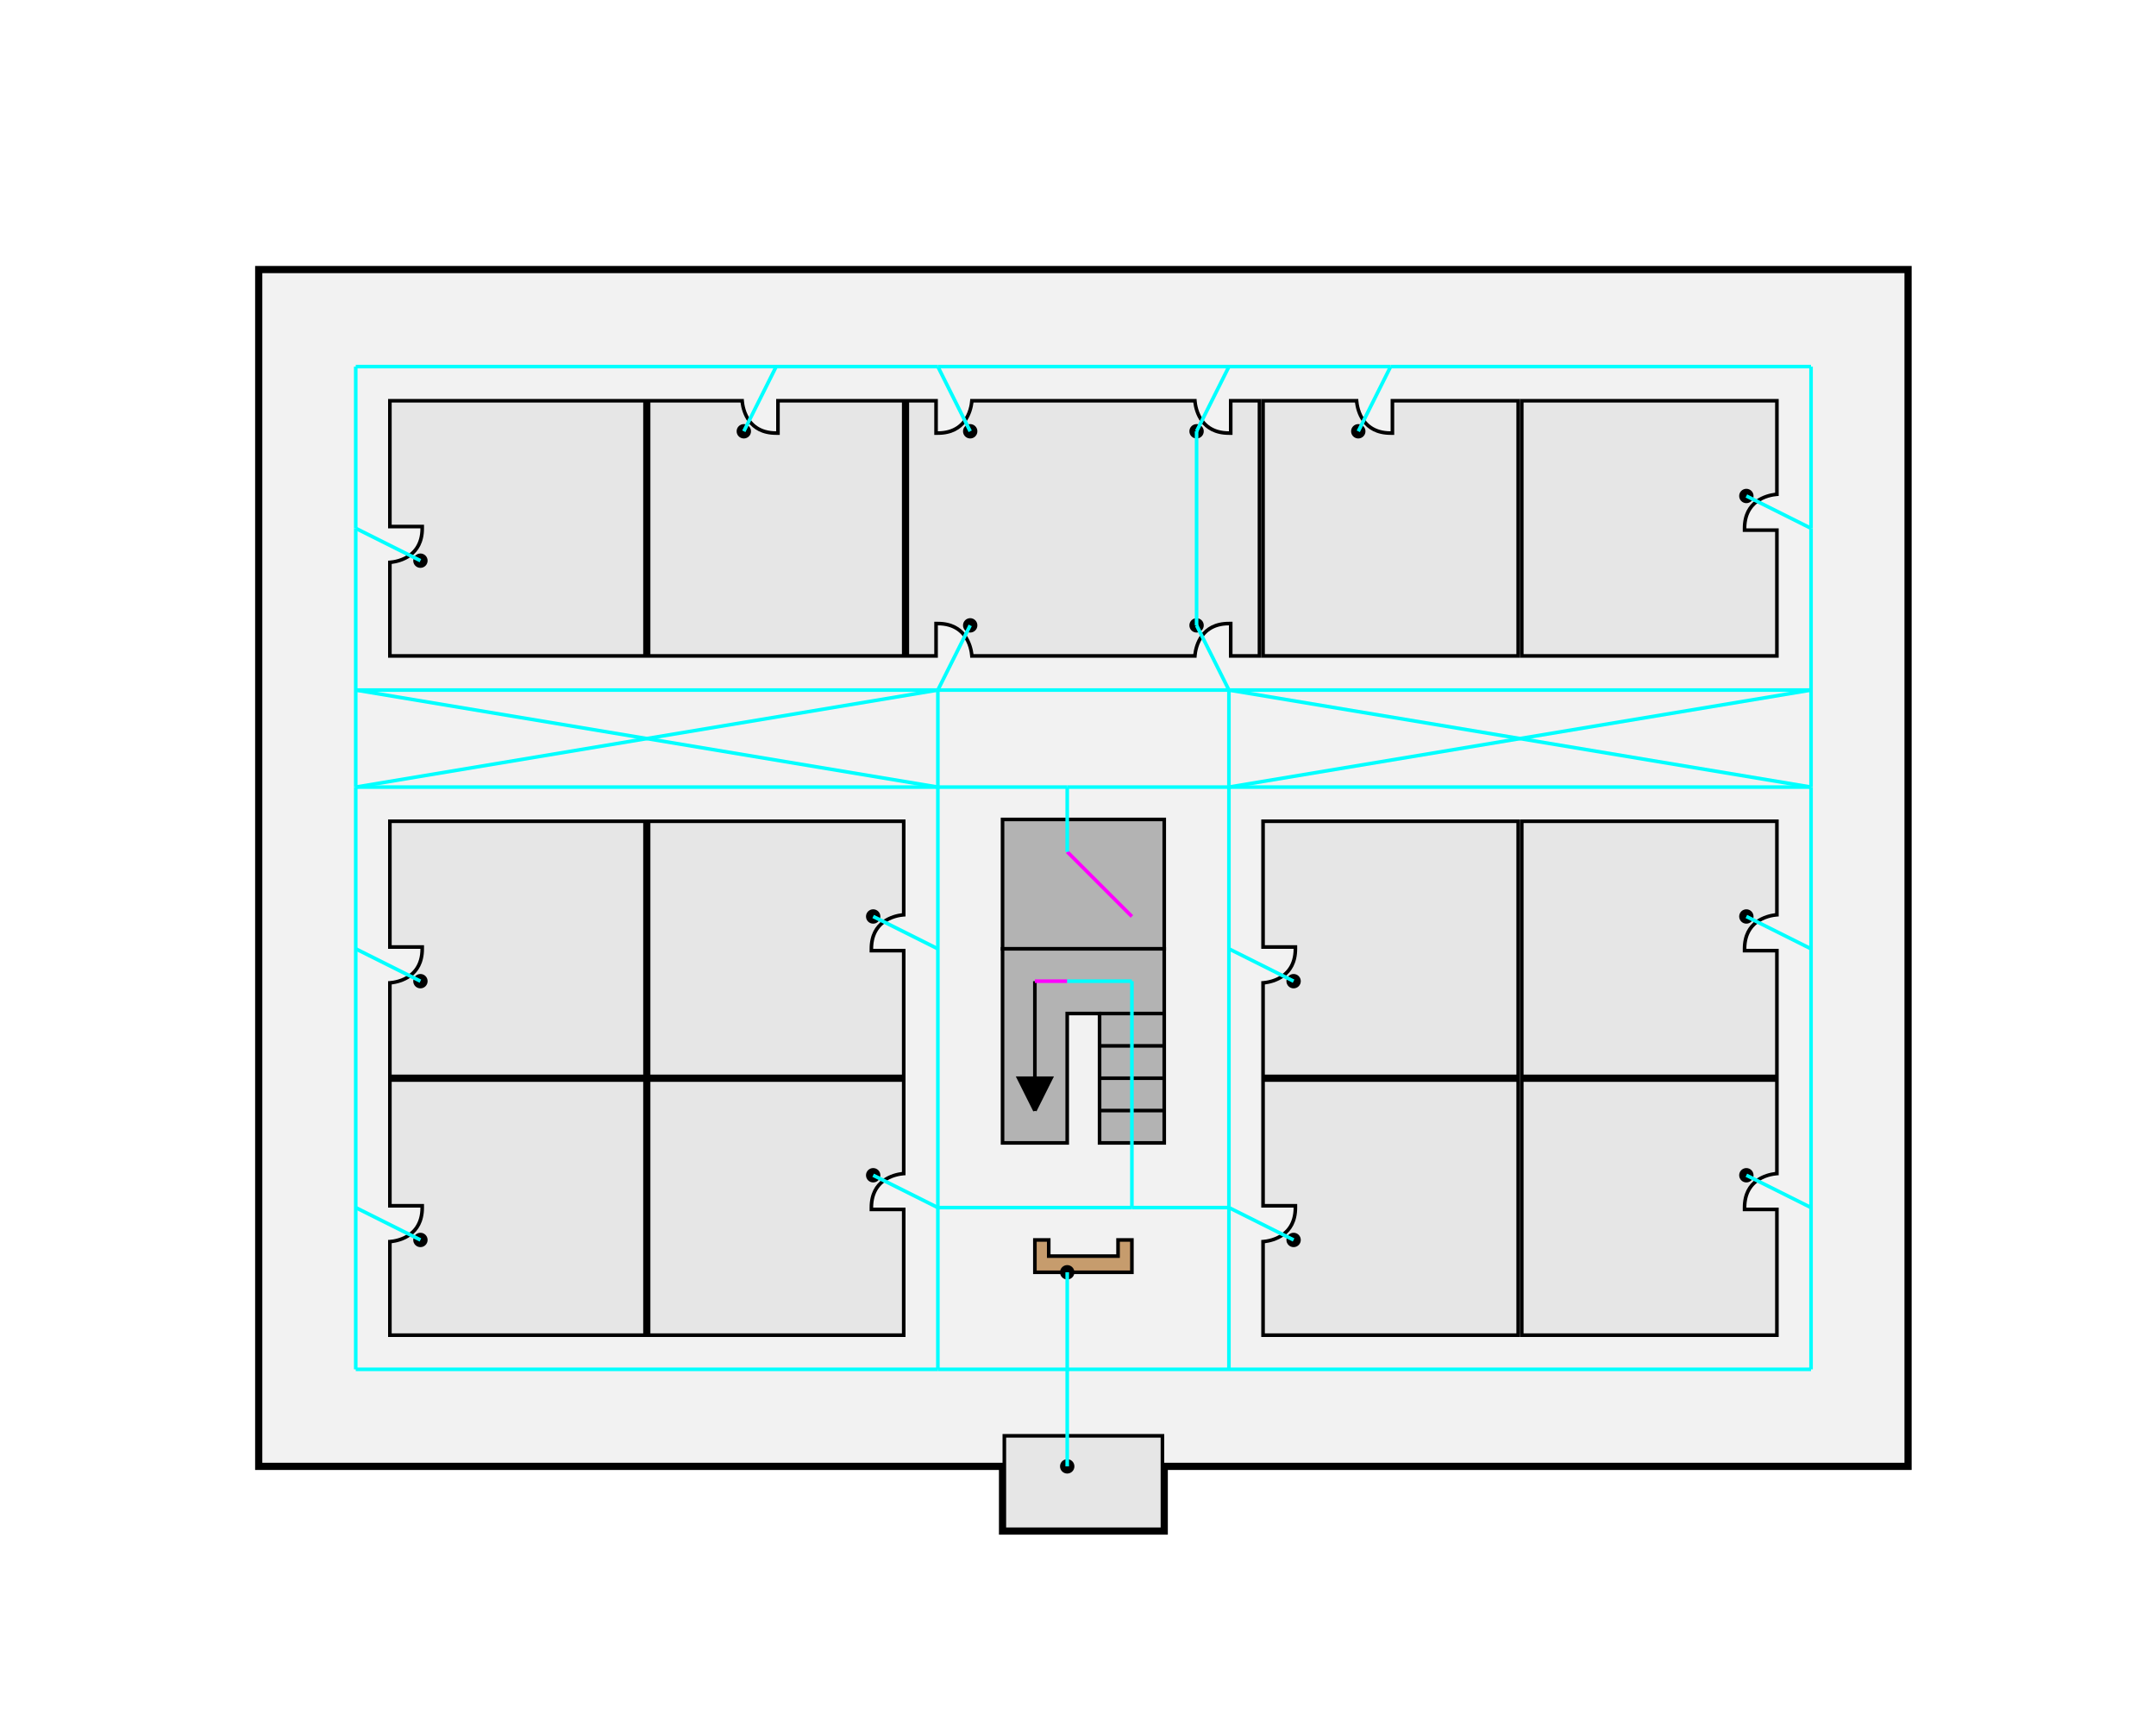
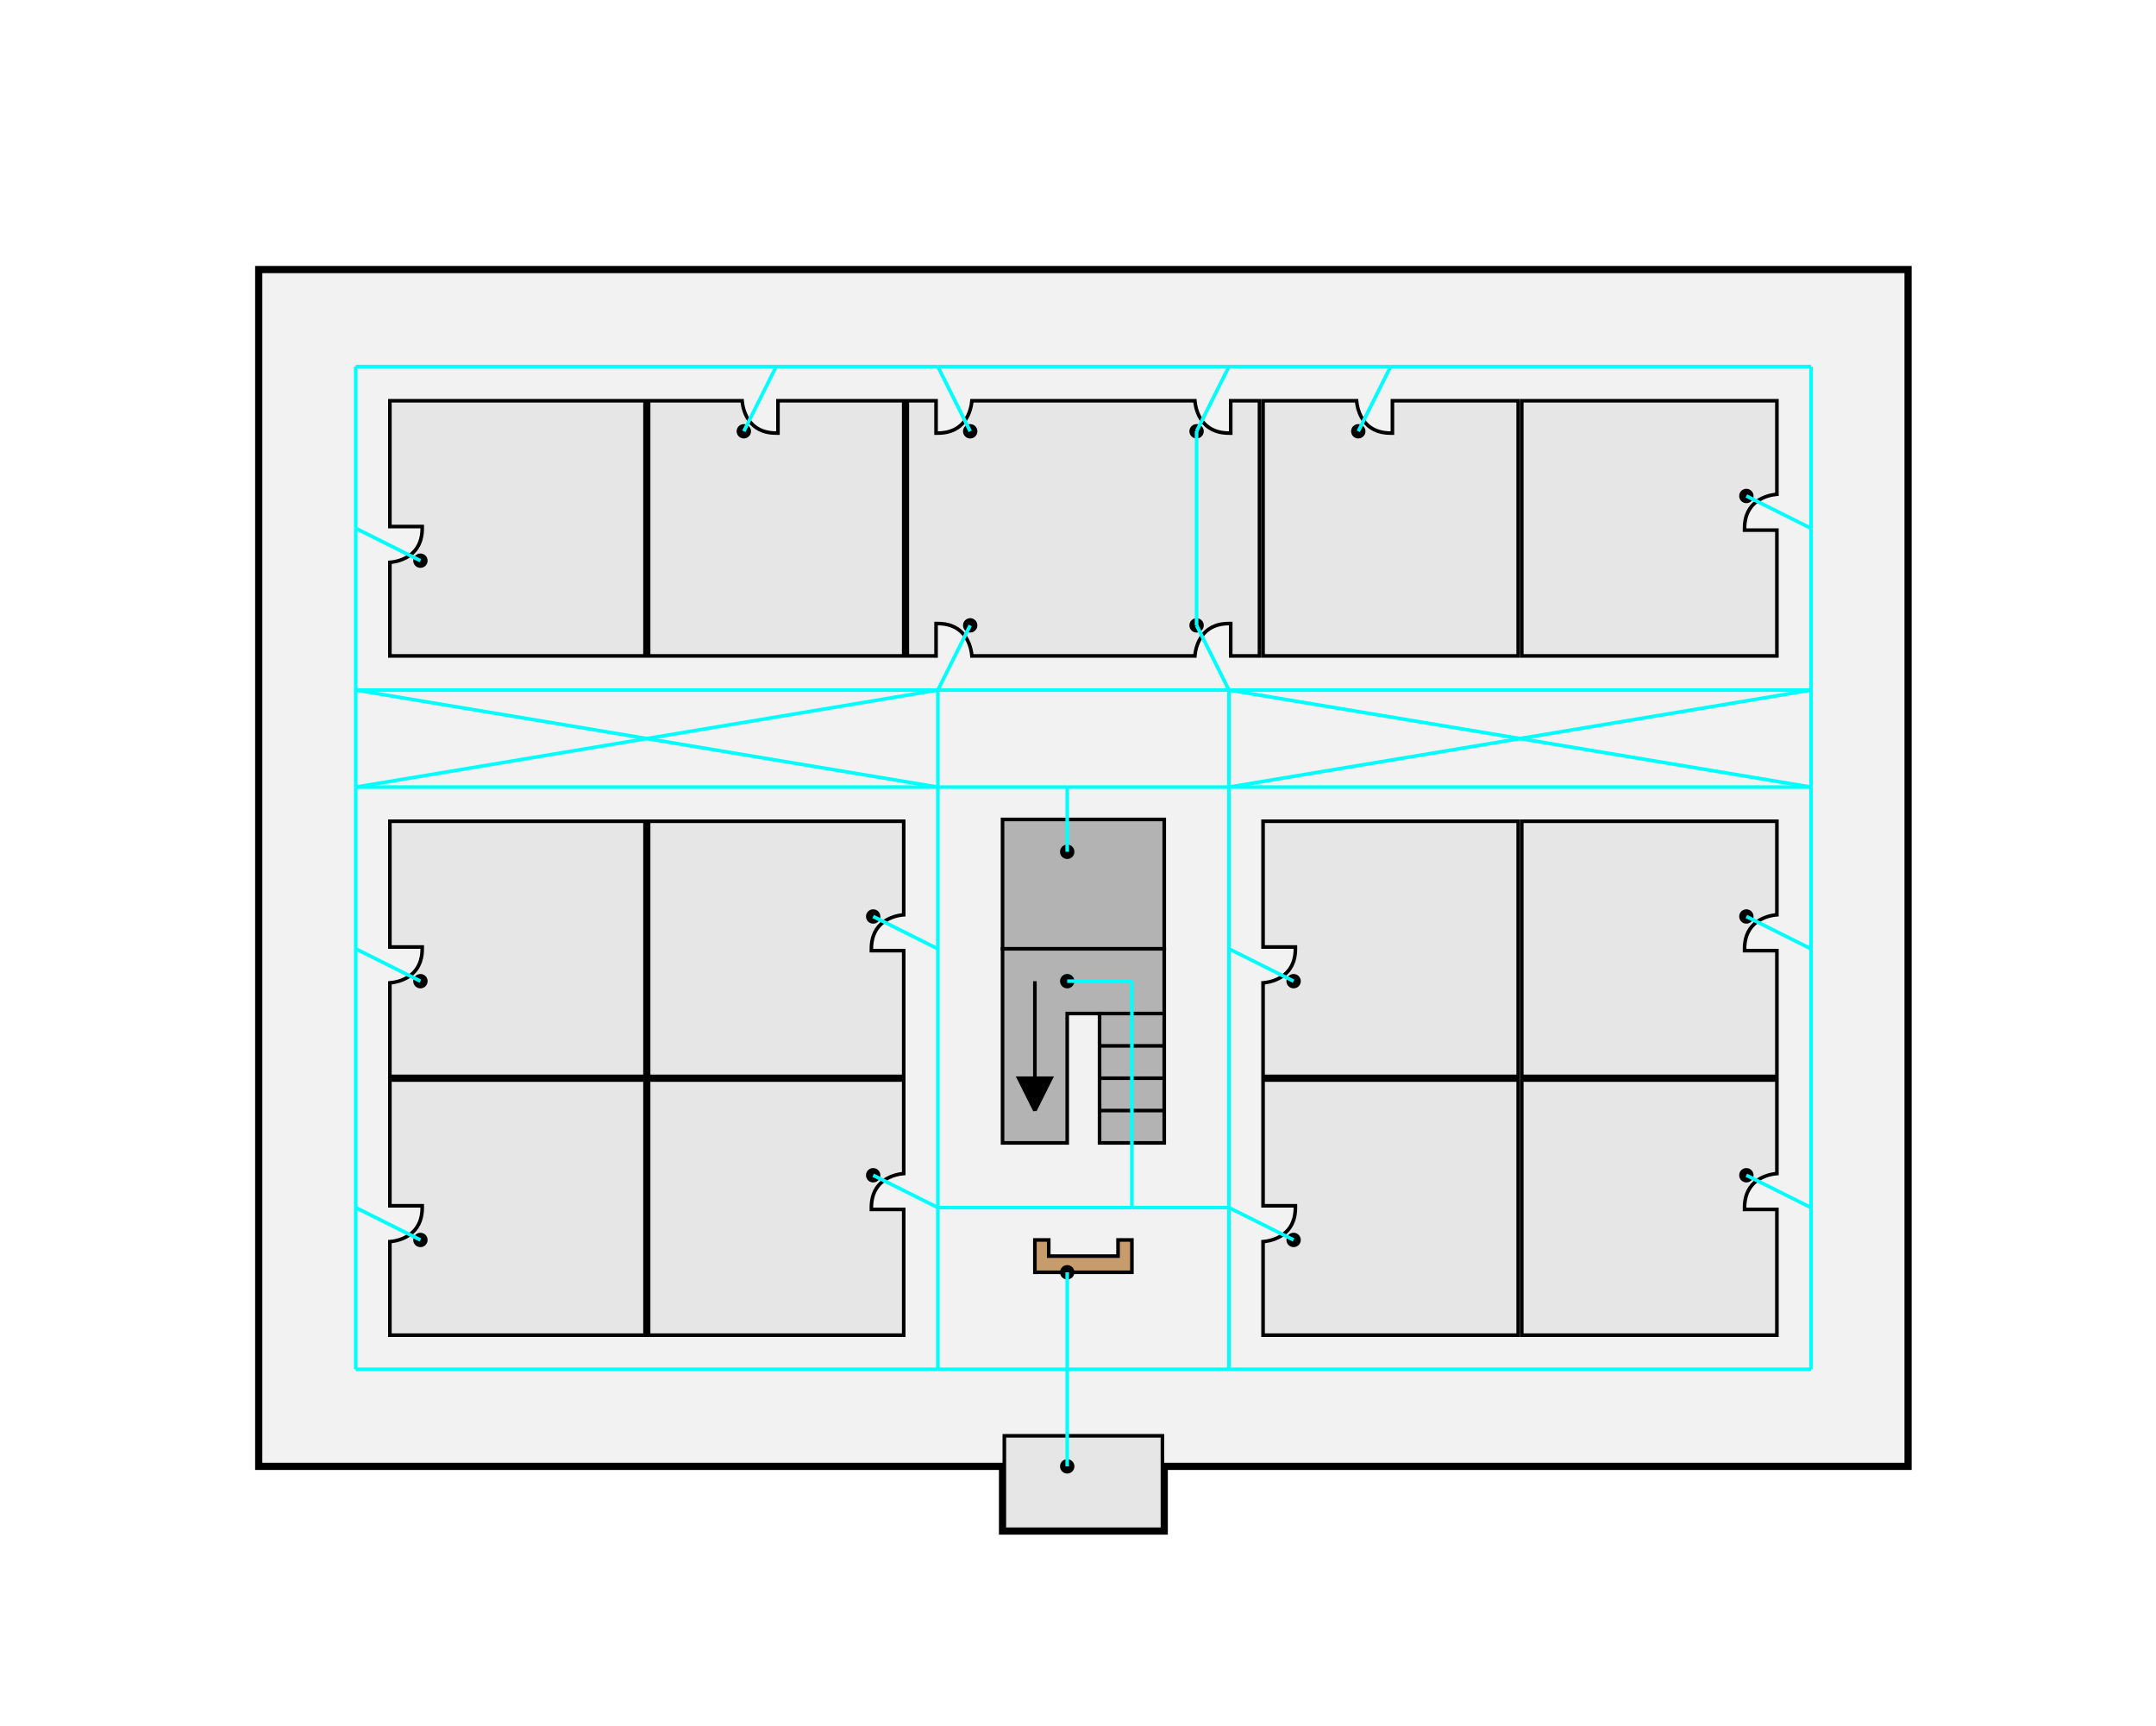
<svg xmlns="http://www.w3.org/2000/svg" xmlns:xlink="http://www.w3.org/1999/xlink" version="1.1" x="0px" y="0px" width="600px" height="480px" viewBox="0 0 600 480" enable-background="new 0 0 600 480" xml:space="preserve">
  <g id="Base">
    <polygon id="Circulation" fill="#F2F2F2" stroke="#000000" stroke-width="2" points="72,75 531,75 531,408 324,408 324,426    279,426 279,408 72,408  " />
    <rect id="Elevator" x="279" y="228" fill="#B3B3B3" stroke="#000000" width="45" height="36" />
    <polygon id="Reception" fill="#C69C6D" stroke="#000000" points="288,345 291.857,345 291.857,349.5 311.143,349.5 311.143,345    315,345 315,354 288,354  " />
    <g id="Stairs_1_">
      <polygon id="Stairs" fill="#B3B3B3" stroke="#000000" points="324,318 306,318 306,282 297,282 297,318 279,318 279,264 324,264       " />
      <line fill="none" stroke="#000000" x1="306" y1="309" x2="324" y2="309" />
      <line fill="none" stroke="#000000" x1="306" y1="300" x2="324" y2="300" />
      <line fill="none" stroke="#000000" x1="306" y1="291" x2="324" y2="291" />
      <line fill="none" stroke="#000000" x1="306" y1="282" x2="324" y2="282" />
      <polyline stroke="#000000" points="288,273 288,309 283.5,300 292.5,300 288,309   " />
    </g>
  </g>
  <g id="Rooms">
    <a id="lobby_1_" xlink:href="#">
      <g>
        <rect x="279.5" y="399.5" fill="#E6E6E6" width="44" height="26" />
        <path d="M323,400v25h-43v-25H323 M324,399h-45v27h45V399L324,399z" />
      </g>
    </a>
    <a id="R101" xlink:href="#">
      <g>
        <path fill="#E6E6E6" d="M108.5,371.5v-26.028c1.959-0.17,9-1.346,9-9.472v-0.5h-9v-35h71v71H108.5z" />
        <path d="M179,301v70h-70v-25.081c2.533-0.322,9-1.929,9-9.919v-1h-1h-7.875H109v-34H179 M180,300h-72v36c0,0,0,0,9,0c0,9-9,9-9,9     v27h72V300L180,300z" />
      </g>
    </a>
    <a id="R102" xlink:href="#">
      <g>
        <path fill="#E6E6E6" d="M108.5,299.5v-26.028c1.959-0.17,9-1.346,9-9.472v-0.5h-9v-35h71v71H108.5z" />
        <path d="M179,229v70h-70v-25.081c2.533-0.322,9-1.929,9-9.919v-1h-1h-7.875H109v-34H179 M180,228h-72v36c0,0,0,0,9,0c0,9-9,9-9,9     v27h72V228L180,228z" />
      </g>
    </a>
    <a id="R103" xlink:href="#">
      <g>
        <path fill="#E6E6E6" d="M180.5,299.5v-71h71v26.028c-1.959,0.17-9,1.346-9,9.472v0.5h9v35H180.5z" />
        <path d="M251,229v25.081c-2.533,0.322-9,1.929-9,9.919v1h1h7.875H251v34h-70v-70H251 M252,228h-72v72h72v-36c0,0,0,0-9,0     c0-9,9-9,9-9V228L252,228z" />
      </g>
    </a>
    <a id="R104" xlink:href="#">
      <g>
        <path fill="#E6E6E6" d="M180.5,371.5v-71h71v26.028c-1.959,0.17-9,1.346-9,9.472v0.5h9v35H180.5z" />
        <path d="M251,301v25.081c-2.533,0.322-9,1.929-9,9.919v1h1h7.875H251v34h-70v-70H251 M252,300h-72v72h72v-36c0,0,0,0-9,0     c0-9,9-9,9-9V300L252,300z" />
      </g>
    </a>
    <a id="R111" xlink:href="#">
      <g>
        <path fill="#E6E6E6" d="M351.5,371.5v-26.028c1.959-0.17,9-1.346,9-9.472v-0.5h-9v-35h71v71H351.5z" />
        <path d="M422,301v70h-70v-25.081c2.533-0.322,9-1.929,9-9.919v-1h-1h-7.875H352v-34H422 M423,300h-72v36c0,0,0,0,9,0c0,9-9,9-9,9     v27h72V300L423,300z" />
      </g>
    </a>
    <a id="R112" xlink:href="#">
      <g>
        <path fill="#E6E6E6" d="M351.5,299.5v-26.028c1.959-0.17,9-1.346,9-9.472v-0.5h-9v-35h71v71H351.5z" />
        <path d="M422,229v70h-70v-25.081c2.533-0.322,9-1.929,9-9.919v-1h-1h-7.875H352v-34H422 M423,228h-72v36c0,0,0,0,9,0c0,9-9,9-9,9     v27h72V228L423,228z" />
      </g>
    </a>
    <a id="R113" xlink:href="#">
      <g>
        <path fill="#E6E6E6" d="M423.5,299.5v-71h71v26.028c-1.959,0.17-9,1.346-9,9.472v0.5h9v35H423.5z" />
        <path d="M494,229v25.081c-2.533,0.322-9,1.929-9,9.919v1h1h7.875H494v34h-70v-70H494 M495,228h-72v72h72v-36c0,0,0,0-9,0     c0-9,9-9,9-9V228L495,228z" />
      </g>
    </a>
    <a id="R114" xlink:href="#">
      <g>
        <path fill="#E6E6E6" d="M423.5,371.5v-71h71v26.028c-1.959,0.17-9,1.346-9,9.472v0.5h9v35H423.5z" />
        <path d="M494,301v25.081c-2.533,0.322-9,1.929-9,9.919v1h1h7.875H494v34h-70v-70H494 M495,300h-72v72h72v-36c0,0,0,0-9,0     c0-9,9-9,9-9V300L495,300z" />
      </g>
    </a>
    <a id="R121" xlink:href="#">
      <g>
        <path fill="#E6E6E6" d="M108.5,182.5v-26.028c1.959-0.169,9-1.346,9-9.472v-0.5h-9v-35h71v71H108.5z" />
        <path d="M179,112v70h-70v-25.081c2.533-0.323,9-1.93,9-9.919v-1h-1h-7.875H109v-34H179 M180,111h-72v36c0,0,0,0,9,0c0,9-9,9-9,9     v27h72V111L180,111z" />
      </g>
    </a>
    <a id="R122" xlink:href="#">
      <g>
        <path fill="#E6E6E6" d="M180.5,182.5v-71h26.028c0.169,1.959,1.346,9,9.472,9h0.5v-9h35v71H180.5z" />
        <path d="M251,112v70h-70v-70h25.081c0.323,2.533,1.93,9,9.919,9h1v-1v-7.875V112H251 M252,111h-36c0,0,0,0,0,9c-9,0-9-9-9-9h-27     v72h72V111L252,111z" />
      </g>
    </a>
    <a id="R123" xlink:href="#">
      <g>
        <path fill="#E6E6E6" d="M342.5,182.5v-9H342c-8.126,0-9.302,7.041-9.472,9h-62.057c-0.169-1.959-1.346-9-9.472-9h-0.5v9h-8v-71h8     v9h0.5c8.125,0,9.302-7.041,9.472-9h62.057c0.17,1.959,1.346,9,9.472,9h0.5v-9h8v71H342.5z" />
        <path d="M350,112v70h-7v-0.125V174v-1h-1c-7.99,0-9.597,6.467-9.919,9h-61.162c-0.323-2.533-1.93-9-9.919-9h-1v1v7.875V182h-7     v-70h7v0.125V120v1h1c7.99,0,9.597-6.467,9.919-9h61.162c0.322,2.533,1.929,9,9.919,9h1v-1v-7.875V112H350 M351,111h-9     c0,0,0,0,0,9c-9,0-9-9-9-9h-63c0,0,0,9-9,9c0-9,0-9,0-9h-9v72h9c0,0,0,0,0-9c9,0,9,9,9,9h63c0,0,0-9,9-9c0,9,0,9,0,9h9V111     L351,111z" />
      </g>
    </a>
    <a id="R124" xlink:href="#">
      <g>
        <path fill="#E6E6E6" d="M351.5,182.5v-71h26.028c0.17,1.959,1.346,9,9.472,9h0.5v-9h35v71H351.5z" />
        <path d="M422,112v70h-70v-70h25.081c0.322,2.533,1.929,9,9.919,9h1v-1v-7.875V112H422 M423,111h-36c0,0,0,0,0,9c-9,0-9-9-9-9h-27     v72h72V111L423,111z" />
      </g>
    </a>
    <a id="R125" xlink:href="#">
      <g>
        <path fill="#E6E6E6" d="M423.5,182.5v-71h71v26.028c-1.959,0.169-9,1.346-9,9.472v0.5h9v35H423.5z" />
        <path d="M494,112v25.081c-2.533,0.323-9,1.93-9,9.919v1h1h7.875H494v34h-70v-70H494 M495,111h-72v72h72v-36c0,0,0,0-9,0     c0-9,9-9,9-9V111L495,111z" />
      </g>
    </a>
  </g>
  <g id="Portals">
-     <line id="Elev.1.floor2" fill="none" stroke="#FF00FF" x1="297" y1="237" x2="315" y2="255" />
-     <line id="Stair.1.floor2" fill="none" stroke="#FF00FF" x1="297" y1="273" x2="288" y2="273" />
+     <circle id="Elev.1.floor2" cx="297" cy="237" r="2" />
+     <circle id="Stair.1.floor2" cx="297" cy="273" r="2" />
  </g>
  <g id="Points">
    <circle id="lobby" cx="297" cy="408" r="2" />
    <circle id="R121_1_" cx="117" cy="156" r="2" />
    <circle id="R122_1_" cx="207" cy="120" r="2" />
    <circle id="R123_4_" cx="270" cy="120" r="2" />
    <circle id="R123_3_" cx="270" cy="174" r="2" />
    <circle id="R123_2_" cx="333" cy="120" r="2" />
    <circle id="R123_1_" cx="333" cy="174" r="2" />
    <circle id="R104_1_" cx="243" cy="327" r="2" />
    <circle id="R103_1_" cx="243" cy="255" r="2" />
    <circle id="R112_1_" cx="360" cy="273" r="2" />
    <circle id="R111_1_" cx="360" cy="345" r="2" />
    <circle id="R102_1_" cx="117" cy="273" r="2" />
    <circle id="R101_1_" cx="117" cy="345" r="2" />
    <circle id="R113_1_" cx="486" cy="255" r="2" />
    <circle id="R114_1_" cx="486" cy="327" r="2" />
    <circle id="R125_1_" cx="486" cy="138" r="2" />
    <circle id="R124_1_" cx="378" cy="120" r="2" />
    <circle id="lcd.1" cx="297" cy="354" r="2" />
  </g>
  <g id="Paths">
    <line fill="none" stroke="#00FFFF" x1="297" y1="273" x2="315" y2="273" />
    <line fill="none" stroke="#00FFFF" x1="342" y1="264" x2="342" y2="336" />
    <line fill="none" stroke="#00FFFF" x1="261" y1="336" x2="261" y2="264" />
    <line fill="none" stroke="#00FFFF" x1="261" y1="264" x2="243" y2="255" />
    <line fill="none" stroke="#00FFFF" x1="297" y1="408" x2="297" y2="381" />
    <line fill="none" stroke="#00FFFF" x1="297" y1="381" x2="261" y2="381" />
    <line fill="none" stroke="#00FFFF" x1="99" y1="336" x2="99" y2="381" />
    <line fill="none" stroke="#00FFFF" x1="99" y1="381" x2="261" y2="381" />
    <line fill="none" stroke="#00FFFF" x1="261" y1="381" x2="261" y2="336" />
    <line fill="none" stroke="#00FFFF" x1="297" y1="354" x2="297" y2="381" />
    <line fill="none" stroke="#00FFFF" x1="333" y1="174" x2="333" y2="120" />
    <line fill="none" stroke="#00FFFF" x1="333" y1="120" x2="342" y2="102" />
    <line fill="none" stroke="#00FFFF" x1="261" y1="336" x2="243" y2="327" />
    <line fill="none" stroke="#00FFFF" x1="342" y1="336" x2="360" y2="345" />
    <line fill="none" stroke="#00FFFF" x1="342" y1="264" x2="360" y2="273" />
    <line fill="none" stroke="#00FFFF" x1="342" y1="192" x2="261" y2="192" />
    <line fill="none" stroke="#00FFFF" x1="261" y1="192" x2="270" y2="174" />
    <line fill="none" stroke="#00FFFF" x1="342" y1="192" x2="333" y2="174" />
    <line fill="none" stroke="#00FFFF" x1="297" y1="237" x2="297" y2="219" />
    <line fill="none" stroke="#00FFFF" x1="297" y1="219" x2="261" y2="219" />
    <line fill="none" stroke="#00FFFF" x1="261" y1="219" x2="261" y2="264" />
    <line fill="none" stroke="#00FFFF" x1="297" y1="219" x2="342" y2="219" />
    <line fill="none" stroke="#00FFFF" x1="342" y1="219" x2="342" y2="264" />
    <line fill="none" stroke="#00FFFF" x1="342" y1="336" x2="315" y2="336" />
    <line fill="none" stroke="#00FFFF" x1="261" y1="336" x2="315" y2="336" />
    <line fill="none" stroke="#00FFFF" x1="315" y1="273" x2="315" y2="336" />
    <line fill="none" stroke="#00FFFF" x1="261" y1="192" x2="261" y2="219" />
    <line fill="none" stroke="#00FFFF" x1="342" y1="192" x2="342" y2="219" />
    <line fill="none" stroke="#00FFFF" x1="99" y1="264" x2="99" y2="336" />
    <line fill="none" stroke="#00FFFF" x1="99" y1="336" x2="117" y2="345" />
    <line fill="none" stroke="#00FFFF" x1="99" y1="264" x2="117" y2="273" />
    <line fill="none" stroke="#00FFFF" x1="99" y1="147" x2="99" y2="192" />
    <line fill="none" stroke="#00FFFF" x1="99" y1="147" x2="117" y2="156" />
    <line fill="none" stroke="#00FFFF" x1="99" y1="192" x2="261" y2="219" />
    <line fill="none" stroke="#00FFFF" x1="99" y1="264" x2="99" y2="219" />
    <line fill="none" stroke="#00FFFF" x1="99" y1="219" x2="261" y2="192" />
    <line fill="none" stroke="#00FFFF" x1="99" y1="192" x2="99" y2="219" />
    <line fill="none" stroke="#00FFFF" x1="342" y1="102" x2="261" y2="102" />
    <line fill="none" stroke="#00FFFF" x1="261" y1="102" x2="270" y2="120" />
    <line fill="none" stroke="#00FFFF" x1="261" y1="102" x2="216" y2="102" />
    <line fill="none" stroke="#00FFFF" x1="216" y1="102" x2="207" y2="120" />
    <line fill="none" stroke="#00FFFF" x1="216" y1="102" x2="99" y2="102" />
    <line fill="none" stroke="#00FFFF" x1="99" y1="102" x2="99" y2="147" />
    <line fill="none" stroke="#00FFFF" x1="261" y1="192" x2="99" y2="192" />
    <line fill="none" stroke="#00FFFF" x1="99" y1="219" x2="261" y2="219" />
    <line fill="none" stroke="#00FFFF" x1="342" y1="102" x2="387" y2="102" />
    <line fill="none" stroke="#00FFFF" x1="387" y1="102" x2="378" y2="120" />
    <line fill="none" stroke="#00FFFF" x1="387" y1="102" x2="504" y2="102" />
    <line fill="none" stroke="#00FFFF" x1="504" y1="102" x2="504" y2="147" />
    <line fill="none" stroke="#00FFFF" x1="504" y1="147" x2="486" y2="138" />
    <line fill="none" stroke="#00FFFF" x1="504" y1="147" x2="504" y2="192" />
    <line fill="none" stroke="#00FFFF" x1="504" y1="192" x2="342" y2="192" />
    <line fill="none" stroke="#00FFFF" x1="342" y1="219" x2="504" y2="219" />
    <line fill="none" stroke="#00FFFF" x1="504" y1="219" x2="504" y2="192" />
    <line fill="none" stroke="#00FFFF" x1="504" y1="219" x2="342" y2="192" />
    <line fill="none" stroke="#00FFFF" x1="342" y1="219" x2="504" y2="192" />
    <line fill="none" stroke="#00FFFF" x1="504" y1="219" x2="504" y2="264" />
    <line fill="none" stroke="#00FFFF" x1="504" y1="264" x2="486" y2="255" />
    <line fill="none" stroke="#00FFFF" x1="504" y1="264" x2="504" y2="336" />
    <line fill="none" stroke="#00FFFF" x1="504" y1="336" x2="486" y2="327" />
    <line fill="none" stroke="#00FFFF" x1="504" y1="336" x2="504" y2="381" />
    <line fill="none" stroke="#00FFFF" x1="504" y1="381" x2="342" y2="381" />
    <line fill="none" stroke="#00FFFF" x1="342" y1="381" x2="342" y2="336" />
    <line fill="none" stroke="#00FFFF" x1="342" y1="381" x2="297" y2="381" />
  </g>
</svg>
